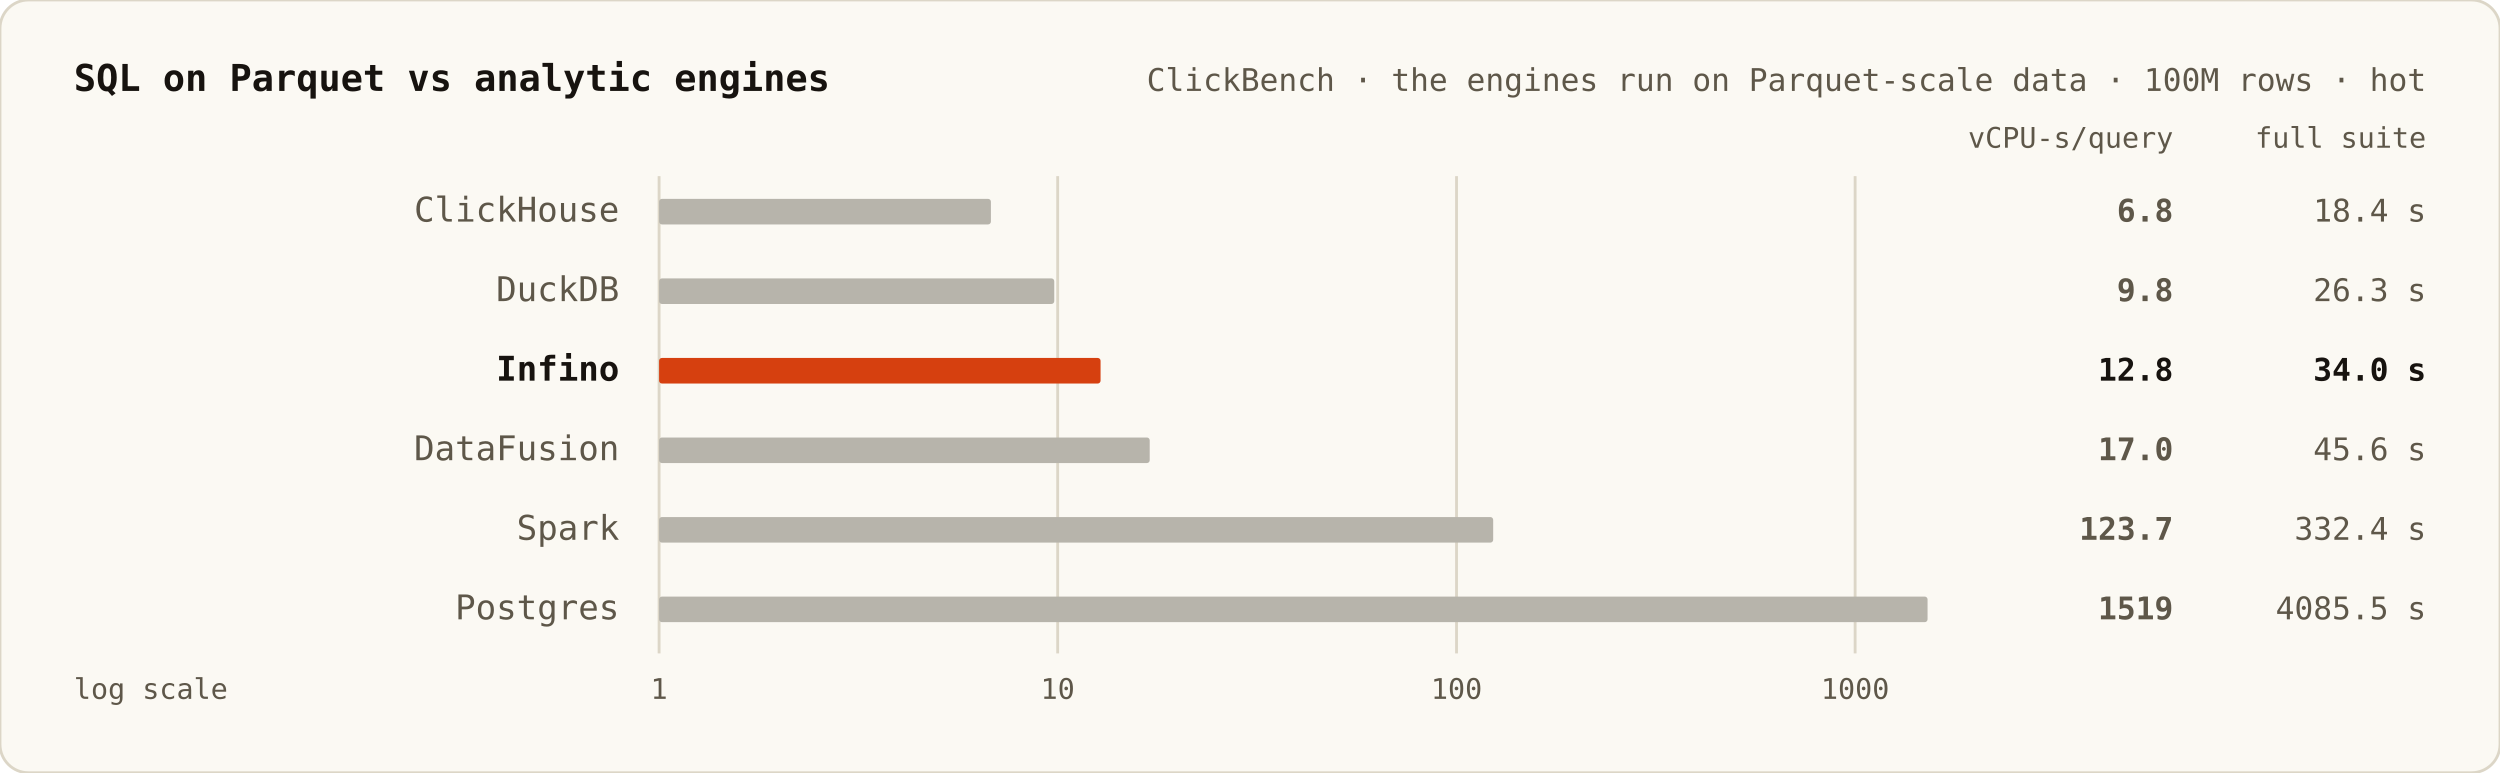
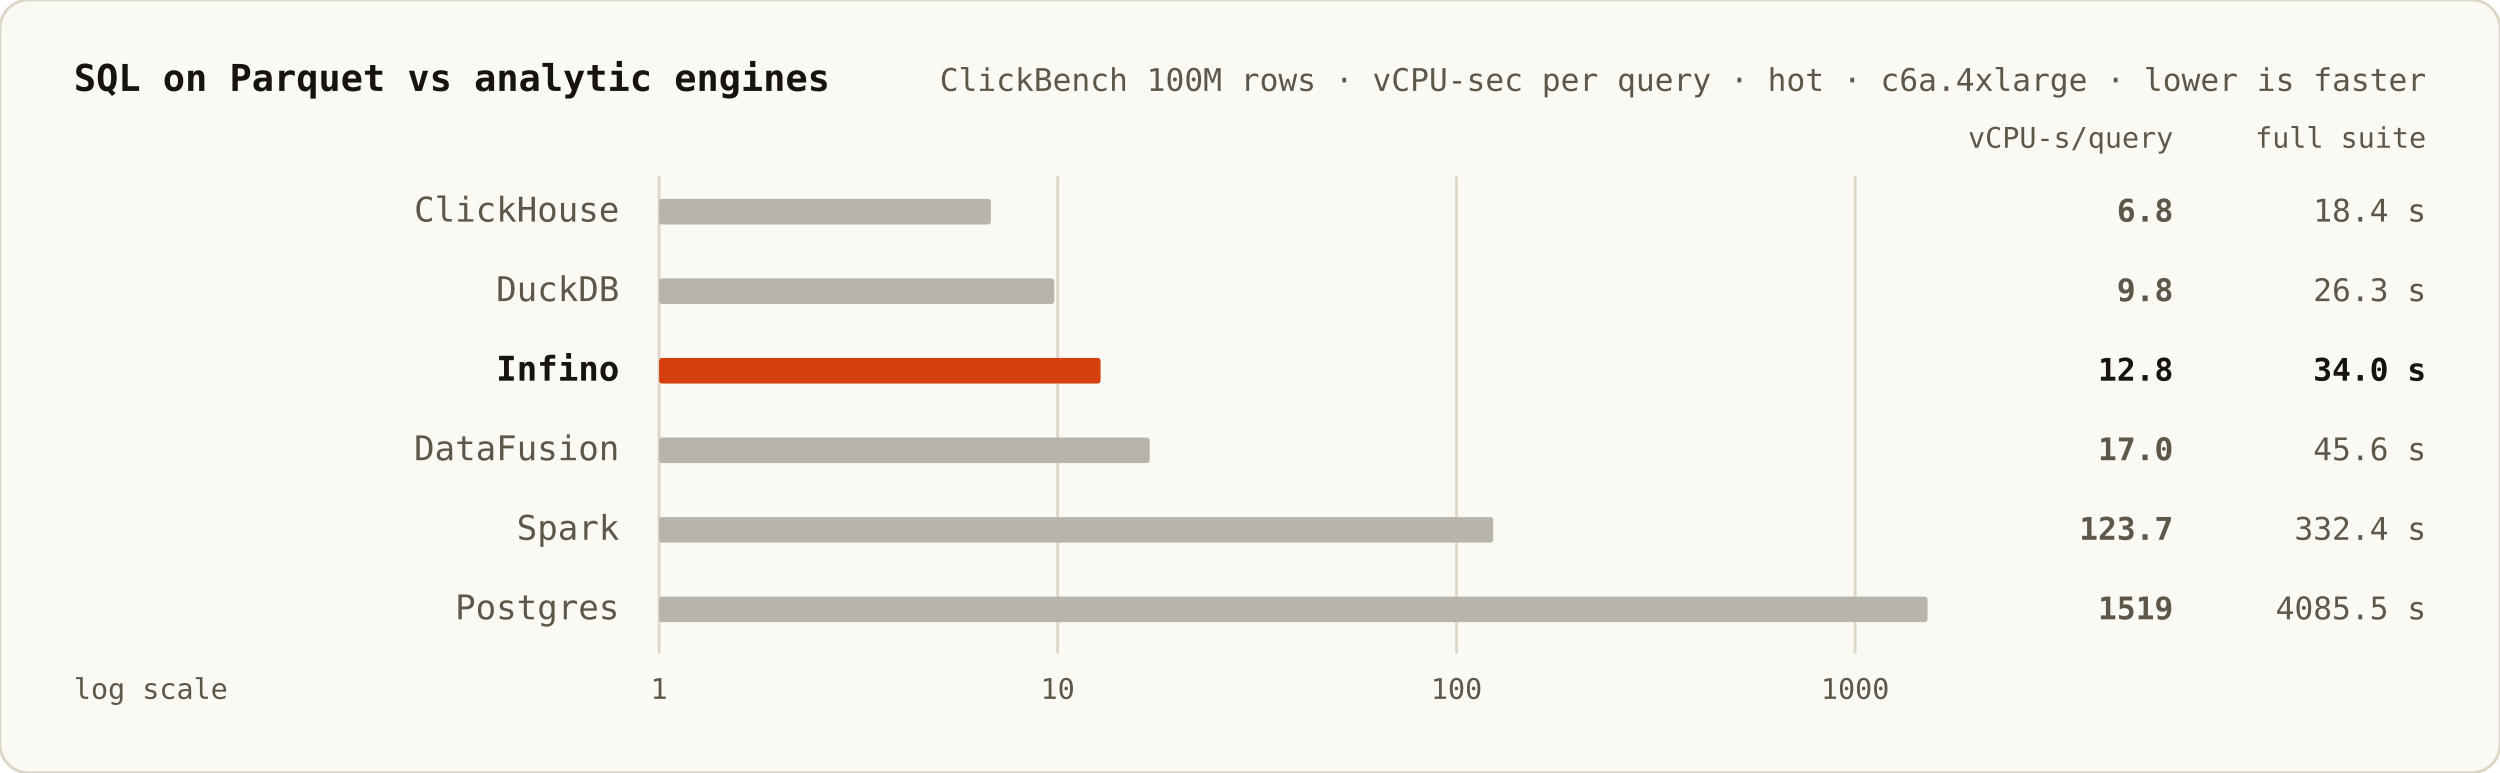
<svg xmlns="http://www.w3.org/2000/svg" width="880" height="272" viewBox="0 0 880 272" role="img">
  <rect width="880" height="272" rx="10" fill="#FBF9F3" stroke="#DCD6C7" />
  <text x="26.0" y="32.0" font-family="ui-monospace, SFMono-Regular, Menlo, Consolas, monospace" font-size="13" fill="#17130F" font-weight="600">SQL on Parquet vs analytic engines</text>
-   <text x="854.0" y="32.0" font-family="ui-monospace, SFMono-Regular, Menlo, Consolas, monospace" font-size="11" fill="#5E5749" text-anchor="end">ClickBench · the engines run on Parquet-scale data · 100M rows · hot</text>
+   <text x="854.0" y="32.0" font-family="ui-monospace, SFMono-Regular, Menlo, Consolas, monospace" font-size="11" fill="#5E5749" text-anchor="end">ClickBench 100M rows · vCPU-sec per query · hot · c6a.4xlarge · lower is faster</text>
  <line x1="232.0" y1="62" x2="232.0" y2="230" stroke="#DCD6C7" />
  <text x="232.0" y="246.0" font-family="ui-monospace, SFMono-Regular, Menlo, Consolas, monospace" font-size="10" fill="#5E5749" text-anchor="middle">1</text>
  <line x1="372.3" y1="62" x2="372.3" y2="230" stroke="#DCD6C7" />
  <text x="372.3" y="246.0" font-family="ui-monospace, SFMono-Regular, Menlo, Consolas, monospace" font-size="10" fill="#5E5749" text-anchor="middle">10</text>
  <line x1="512.7" y1="62" x2="512.7" y2="230" stroke="#DCD6C7" />
  <text x="512.7" y="246.0" font-family="ui-monospace, SFMono-Regular, Menlo, Consolas, monospace" font-size="10" fill="#5E5749" text-anchor="middle">100</text>
  <line x1="653.0" y1="62" x2="653.0" y2="230" stroke="#DCD6C7" />
  <text x="653.0" y="246.0" font-family="ui-monospace, SFMono-Regular, Menlo, Consolas, monospace" font-size="10" fill="#5E5749" text-anchor="middle">1000</text>
  <text x="26.0" y="246.0" font-family="ui-monospace, SFMono-Regular, Menlo, Consolas, monospace" font-size="10" fill="#5E5749">log scale</text>
  <text x="765.0" y="52.0" font-family="ui-monospace, SFMono-Regular, Menlo, Consolas, monospace" font-size="10" fill="#5E5749" text-anchor="end">vCPU-s/query</text>
  <text x="854.0" y="52.0" font-family="ui-monospace, SFMono-Regular, Menlo, Consolas, monospace" font-size="10" fill="#5E5749" text-anchor="end">full suite</text>
  <text x="218.0" y="78.0" font-family="ui-monospace, SFMono-Regular, Menlo, Consolas, monospace" font-size="12" fill="#5E5749" text-anchor="end">ClickHouse</text>
  <rect x="232" y="70" width="116.8" height="9" rx="1" fill="#B7B4AB" />
  <text x="765.0" y="78.0" font-family="ui-monospace, SFMono-Regular, Menlo, Consolas, monospace" font-size="11" fill="#5E5749" font-weight="600" text-anchor="end">6.8</text>
  <text x="854.0" y="78.0" font-family="ui-monospace, SFMono-Regular, Menlo, Consolas, monospace" font-size="11" fill="#5E5749" text-anchor="end">18.4 s</text>
  <text x="218.0" y="106.0" font-family="ui-monospace, SFMono-Regular, Menlo, Consolas, monospace" font-size="12" fill="#5E5749" text-anchor="end">DuckDB</text>
  <rect x="232" y="98" width="139.1" height="9" rx="1" fill="#B7B4AB" />
  <text x="765.0" y="106.0" font-family="ui-monospace, SFMono-Regular, Menlo, Consolas, monospace" font-size="11" fill="#5E5749" font-weight="600" text-anchor="end">9.8</text>
  <text x="854.0" y="106.0" font-family="ui-monospace, SFMono-Regular, Menlo, Consolas, monospace" font-size="11" fill="#5E5749" text-anchor="end">26.3 s</text>
  <text x="218.0" y="134.0" font-family="ui-monospace, SFMono-Regular, Menlo, Consolas, monospace" font-size="12" fill="#17130F" font-weight="600" text-anchor="end">Infino</text>
  <rect x="232" y="126" width="155.4" height="9" rx="1" fill="#D6400F" />
  <text x="765.0" y="134.0" font-family="ui-monospace, SFMono-Regular, Menlo, Consolas, monospace" font-size="11" fill="#17130F" font-weight="600" text-anchor="end">12.8</text>
  <text x="854.0" y="134.0" font-family="ui-monospace, SFMono-Regular, Menlo, Consolas, monospace" font-size="11" fill="#17130F" font-weight="600" text-anchor="end">34.0 s</text>
  <text x="218.0" y="162.0" font-family="ui-monospace, SFMono-Regular, Menlo, Consolas, monospace" font-size="12" fill="#5E5749" text-anchor="end">DataFusion</text>
  <rect x="232" y="154" width="172.7" height="9" rx="1" fill="#B7B4AB" />
  <text x="765.0" y="162.0" font-family="ui-monospace, SFMono-Regular, Menlo, Consolas, monospace" font-size="11" fill="#5E5749" font-weight="600" text-anchor="end">17.0</text>
  <text x="854.0" y="162.0" font-family="ui-monospace, SFMono-Regular, Menlo, Consolas, monospace" font-size="11" fill="#5E5749" text-anchor="end">45.6 s</text>
  <text x="218.0" y="190.0" font-family="ui-monospace, SFMono-Regular, Menlo, Consolas, monospace" font-size="12" fill="#5E5749" text-anchor="end">Spark</text>
  <rect x="232" y="182" width="293.6" height="9" rx="1" fill="#B7B4AB" />
  <text x="765.0" y="190.0" font-family="ui-monospace, SFMono-Regular, Menlo, Consolas, monospace" font-size="11" fill="#5E5749" font-weight="600" text-anchor="end">123.7</text>
  <text x="854.0" y="190.0" font-family="ui-monospace, SFMono-Regular, Menlo, Consolas, monospace" font-size="11" fill="#5E5749" text-anchor="end">332.4 s</text>
  <text x="218.0" y="218.0" font-family="ui-monospace, SFMono-Regular, Menlo, Consolas, monospace" font-size="12" fill="#5E5749" text-anchor="end">Postgres</text>
  <rect x="232" y="210" width="446.5" height="9" rx="1" fill="#B7B4AB" />
  <text x="765.0" y="218.0" font-family="ui-monospace, SFMono-Regular, Menlo, Consolas, monospace" font-size="11" fill="#5E5749" font-weight="600" text-anchor="end">1519</text>
  <text x="854.0" y="218.0" font-family="ui-monospace, SFMono-Regular, Menlo, Consolas, monospace" font-size="11" fill="#5E5749" text-anchor="end">4085.5 s</text>
</svg>
